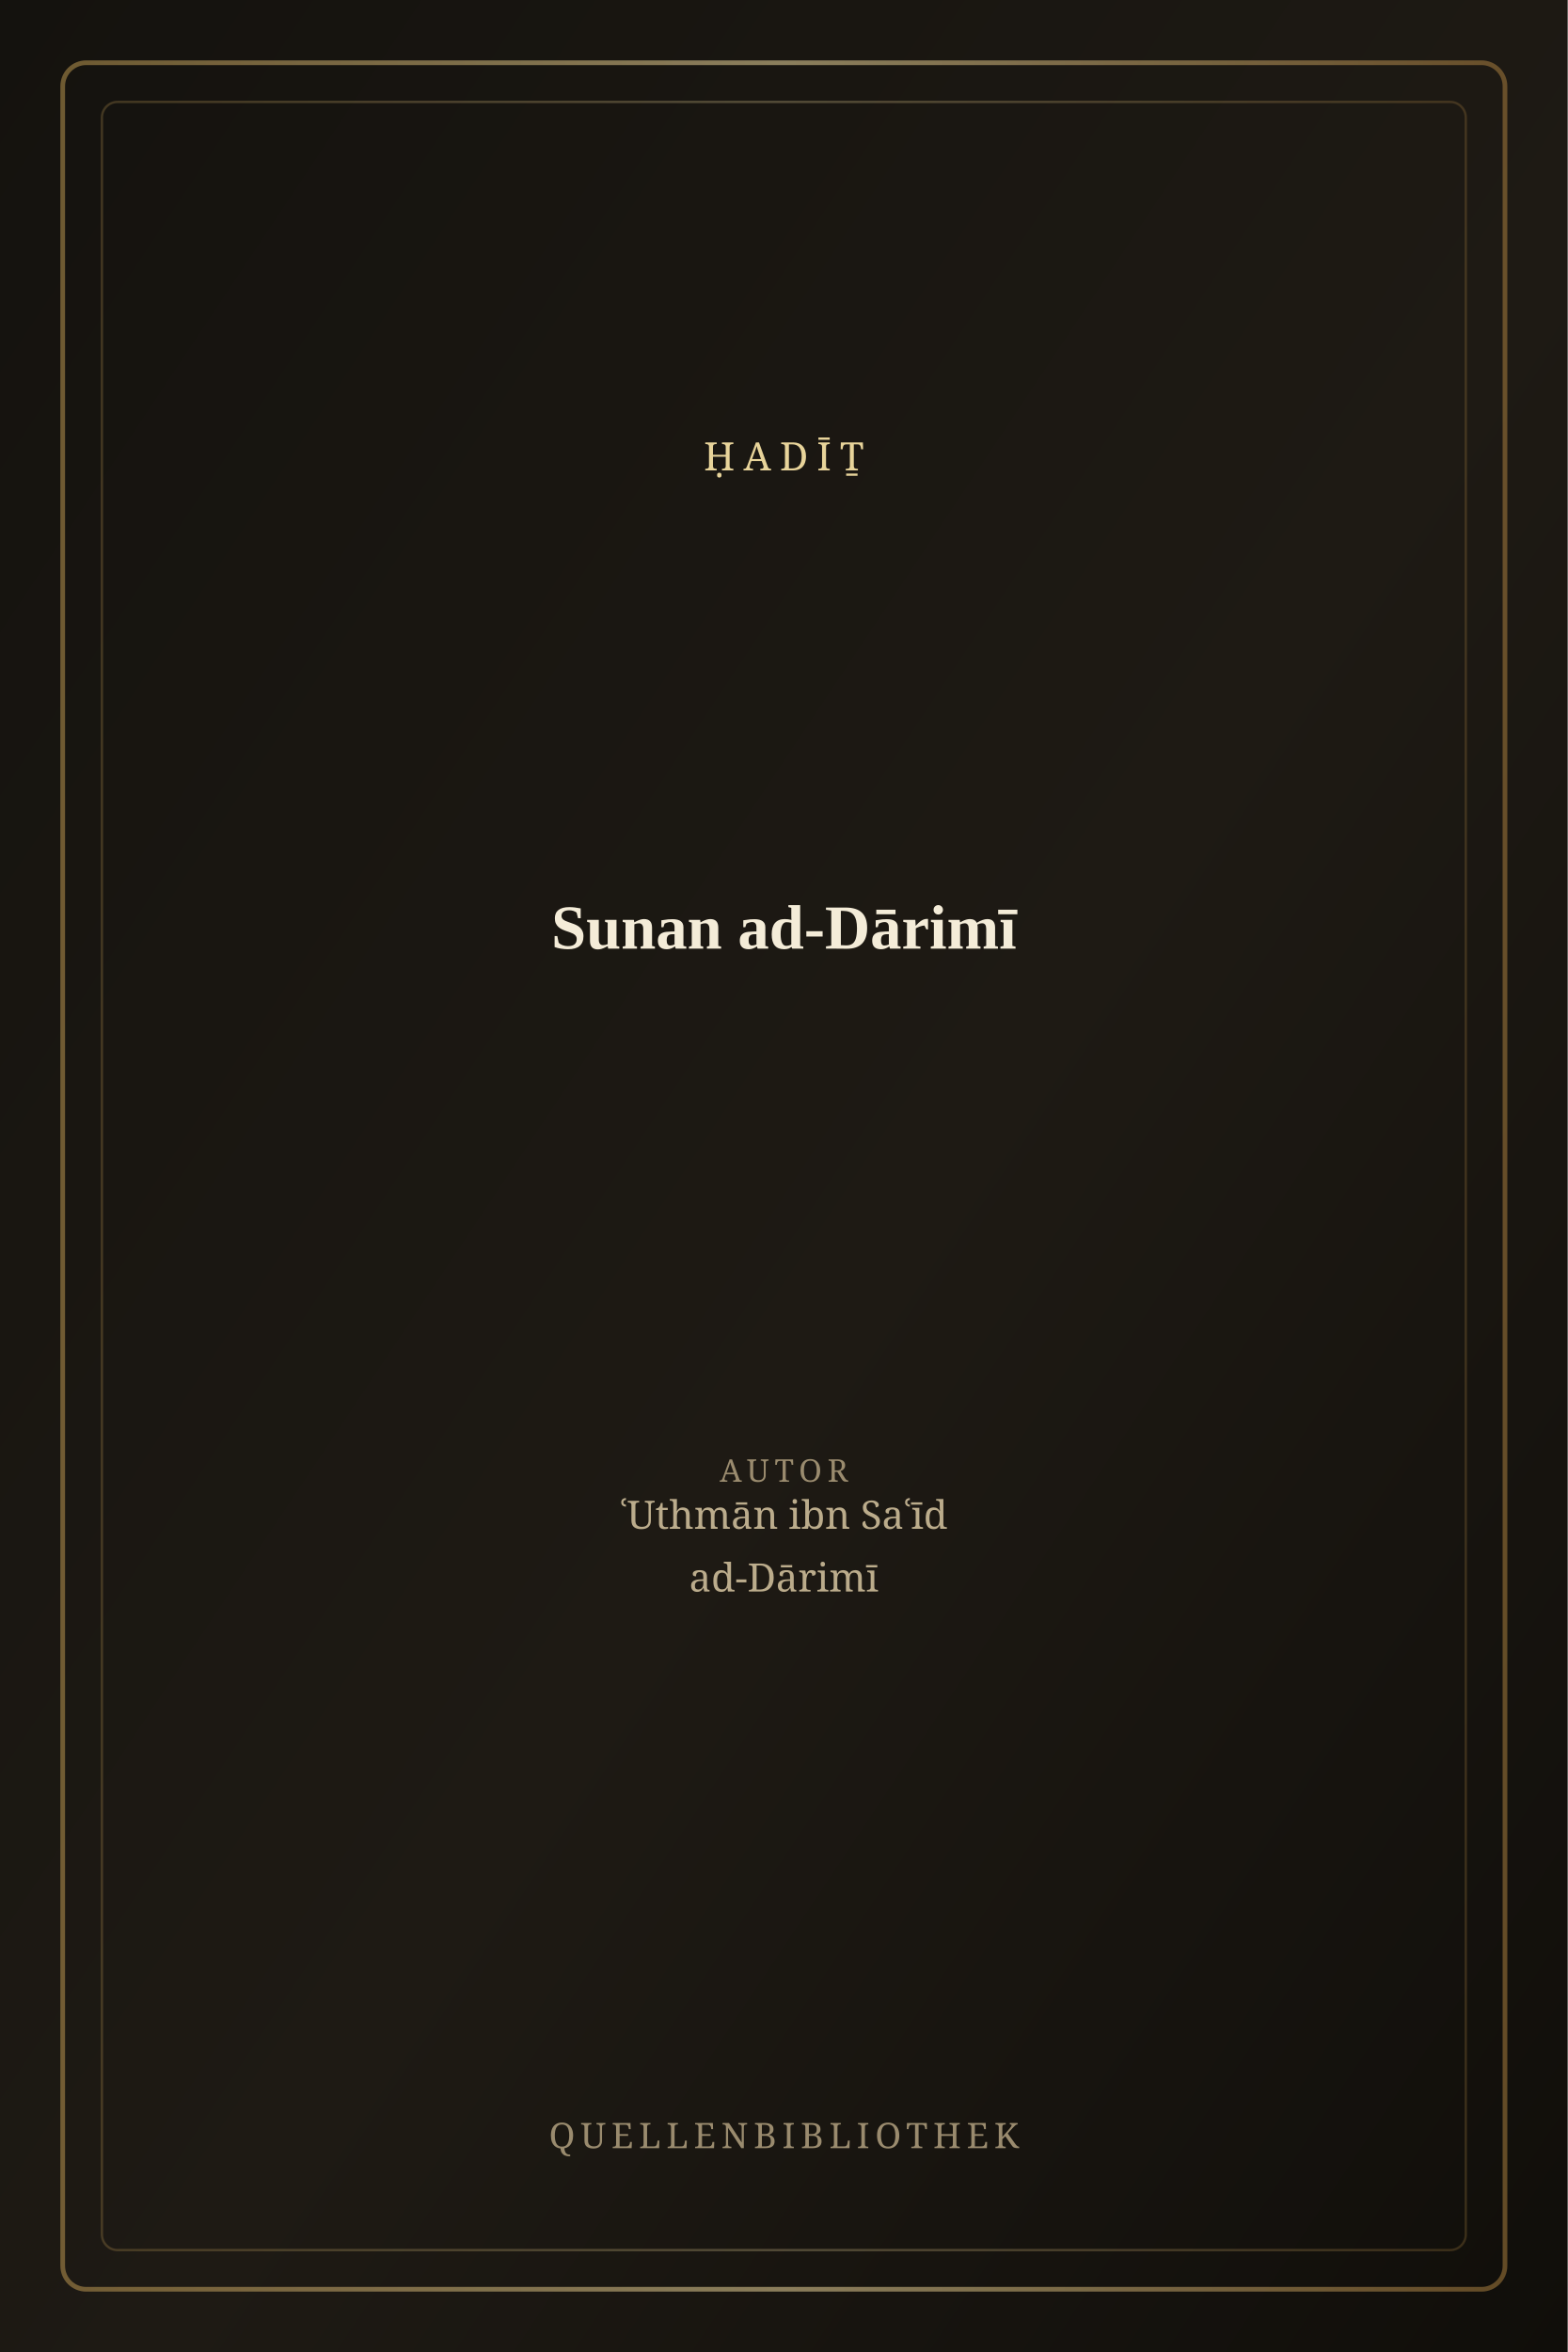
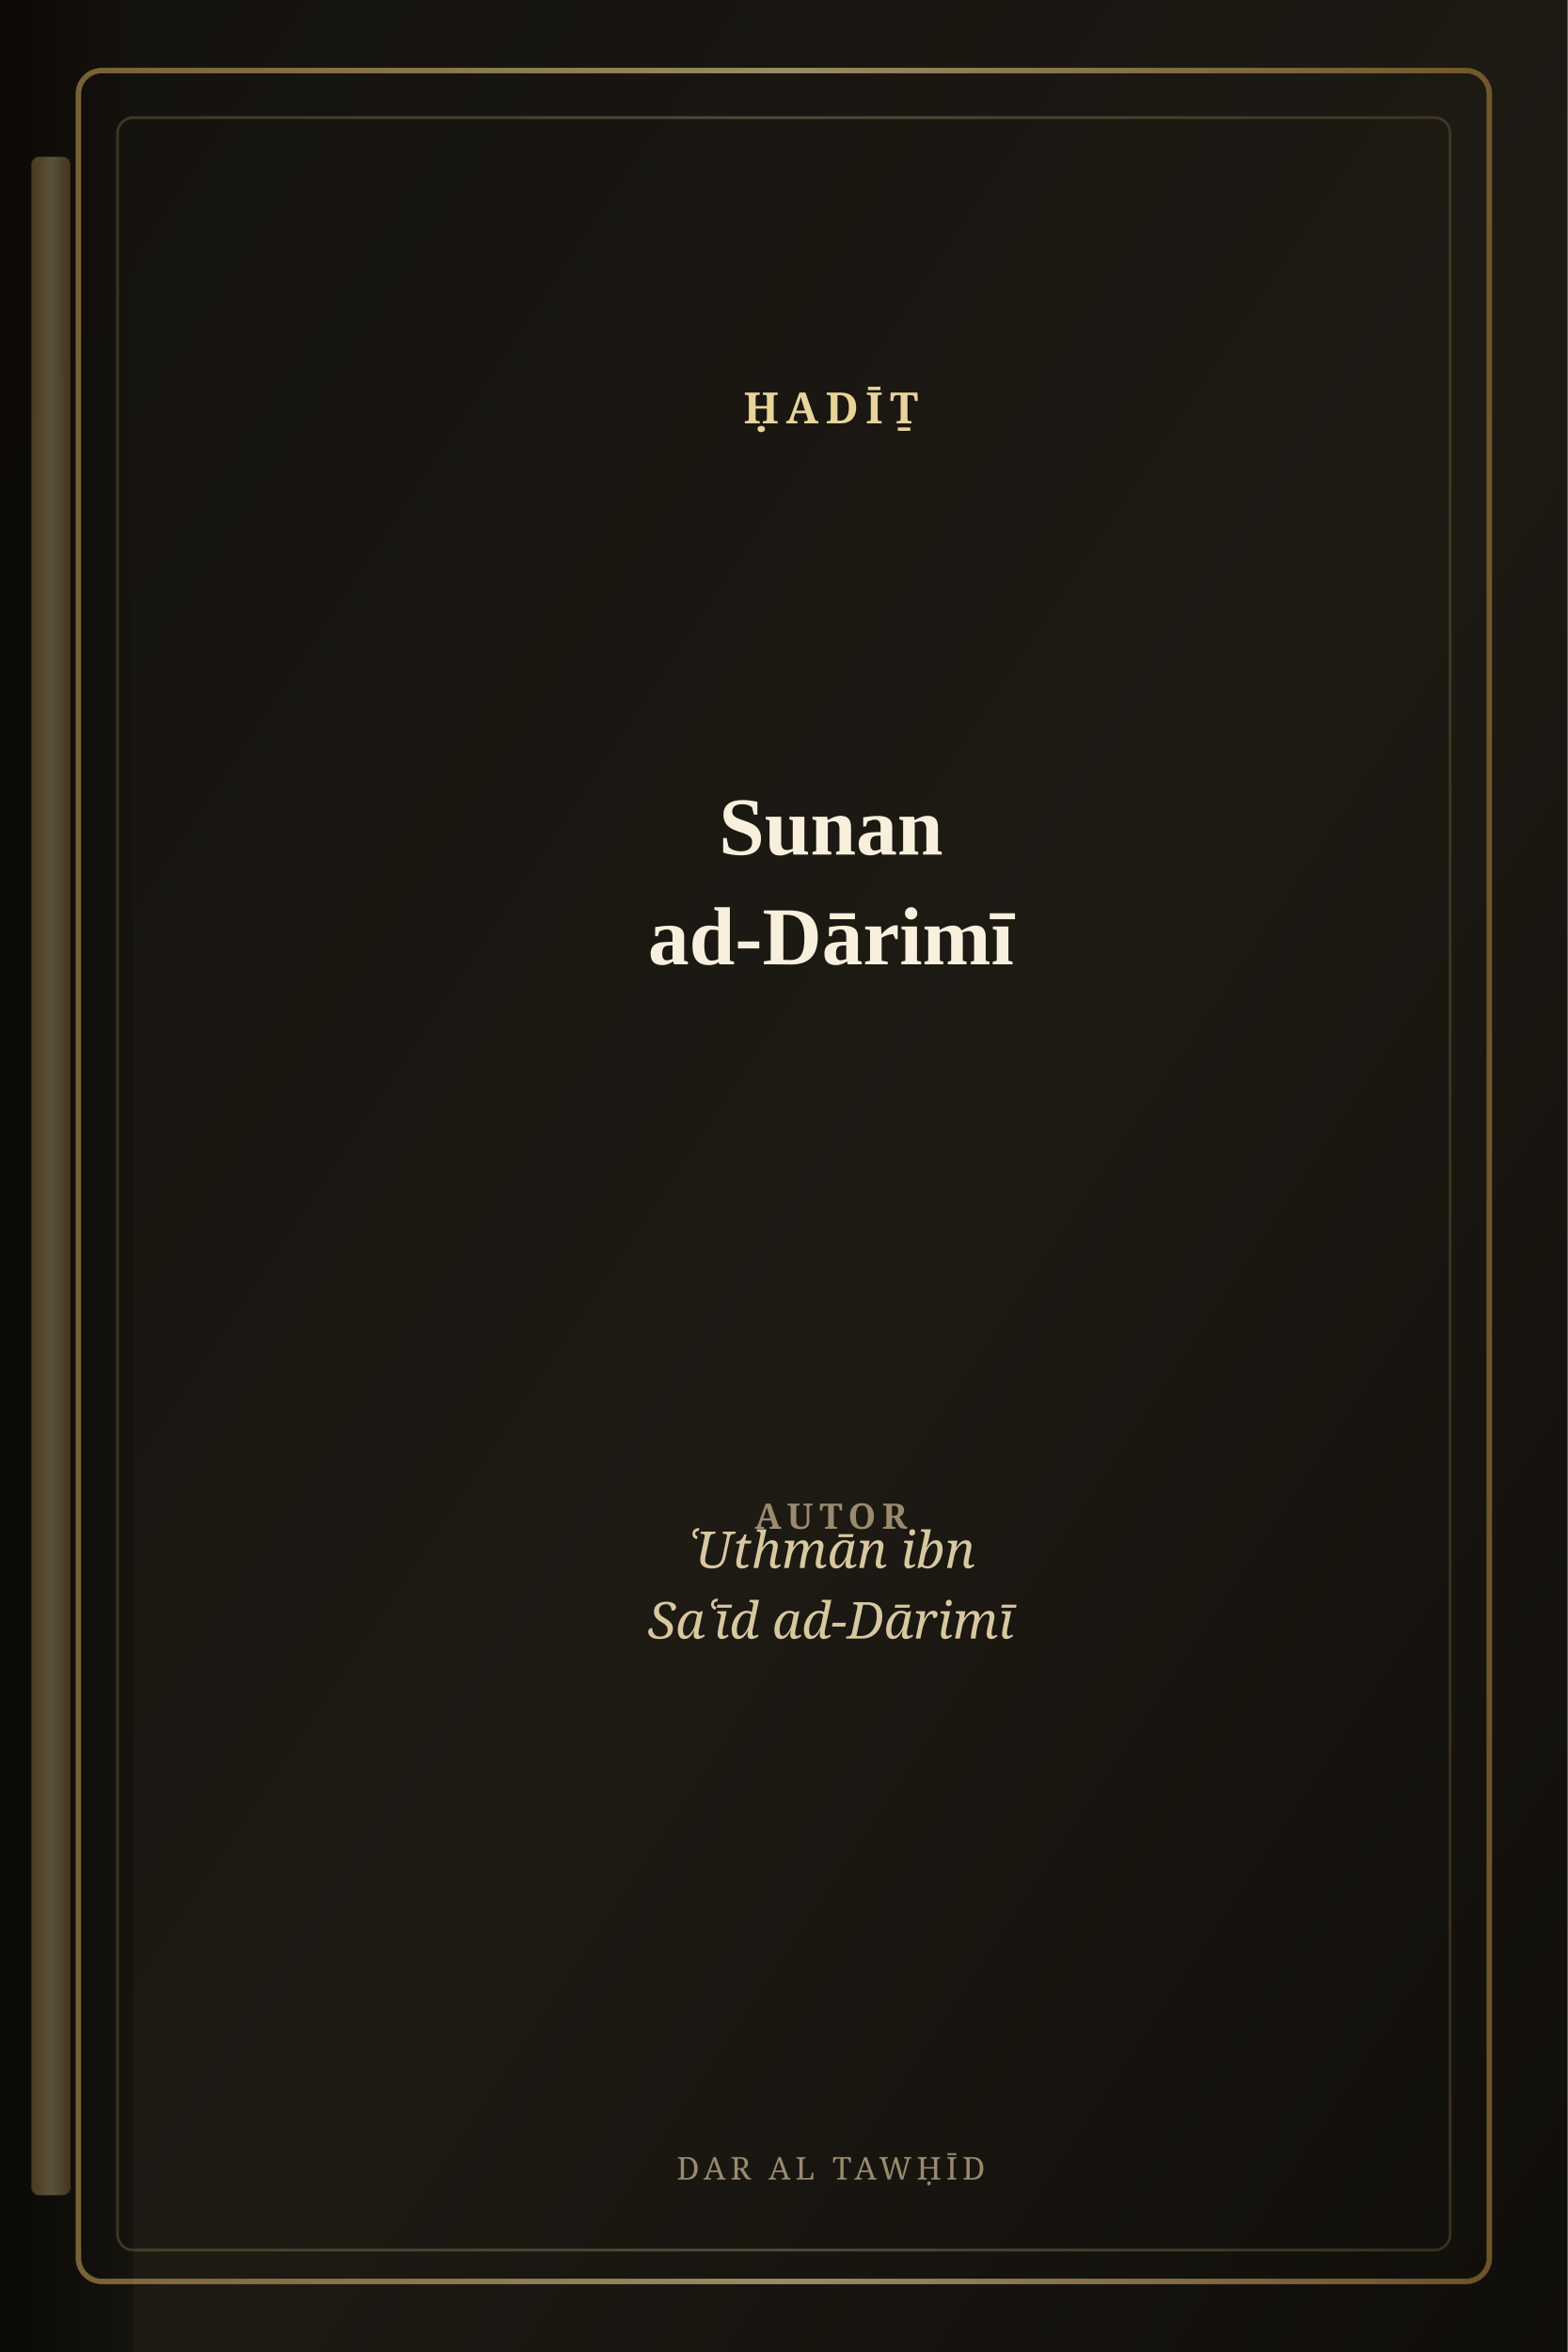
<svg xmlns="http://www.w3.org/2000/svg" viewBox="0 0 400 600" role="img" aria-label="Buchcover: Sunan ad-Dārimī">
  <defs>
    <linearGradient id="bg" x1="0%" y1="0%" x2="100%" y2="100%">
      <stop offset="0%" stop-color="#14120e" />
      <stop offset="55%" stop-color="#1e1a14" />
      <stop offset="100%" stop-color="#100e0a" />
    </linearGradient>
    <linearGradient id="gold" x1="0%" y1="0%" x2="100%" y2="0%">
      <stop offset="0%" stop-color="#b8944f" />
      <stop offset="50%" stop-color="#e8d49a" />
      <stop offset="100%" stop-color="#a67c3d" />
    </linearGradient>
+     <linearGradient id="spine" x1="0%" y1="0%" x2="100%" y2="0%">
+       <stop offset="0%" stop-color="#0a0806" />
+       <stop offset="100%" stop-color="#14120e" />
+     </linearGradient>
  </defs>
  <rect width="400" height="600" fill="url(#bg)" />
-   <rect x="16" y="16" width="368" height="568" rx="6" fill="none" stroke="url(#gold)" stroke-width="1.2" opacity="0.55" />
-   <rect x="26" y="26" width="348" height="548" rx="4" fill="none" stroke="url(#gold)" stroke-width="0.6" opacity="0.28" />
-   <text x="200" y="120" text-anchor="middle" fill="#e8d49a" font-family="Georgia,serif" font-size="10" letter-spacing="2.2">ḤADĪṮ</text>
-   <line x1="90" y1="136" x2="310" y2="136" stroke="url(#gold)" stroke-width="0.8" opacity="0.45" />
-   <text x="200" y="242" text-anchor="middle" fill="#f4ecd8" font-family="Georgia,'Times New Roman',serif" font-size="16" font-weight="600">Sunan ad-Dārimī</text>
-   <line x1="90" y1="360" x2="310" y2="360" stroke="url(#gold)" stroke-width="0.6" opacity="0.35" />
-   <text x="200" y="378" text-anchor="middle" fill="#9a8b6e" font-family="Georgia,serif" font-size="8" letter-spacing="1.4">AUTOR</text>
-   <text x="200" y="390" text-anchor="middle" fill="#c9b896" font-family="Georgia,serif" font-size="10" opacity="0.92">ʿUthmān ibn Saʿīd</text>
-   <text x="200" y="406" text-anchor="middle" fill="#c9b896" font-family="Georgia,serif" font-size="10" opacity="0.92">ad-Dārimī</text>
-   <text x="200" y="548" text-anchor="middle" fill="#9a8b6e" font-family="Georgia,serif" font-size="9" letter-spacing="1.4">QUELLENBIBLIOTHEK</text>
+   <rect x="0" y="0" width="34" height="600" fill="url(#spine)" opacity="0.92" />
+   <rect x="8" y="40" width="10" height="520" rx="2" fill="url(#gold)" opacity="0.35" />
+   <rect x="20" y="18" width="360" height="564" rx="6" fill="none" stroke="url(#gold)" stroke-width="1.4" opacity="0.62" />
+   <rect x="30" y="30" width="340" height="544" rx="4" fill="none" stroke="url(#gold)" stroke-width="0.7" opacity="0.28" />
+   <text x="212" y="108" text-anchor="middle" fill="#e8d49a" font-family="Georgia,serif" font-size="11" font-weight="700" letter-spacing="1.8">ḤADĪṮ</text>
+   <line x1="78" y1="124" x2="346" y2="124" stroke="url(#gold)" stroke-width="0.9" opacity="0.48" />
+   <text x="212" y="218" text-anchor="middle" fill="#f8f0dc" font-family="Georgia,'Times New Roman',serif" font-size="21" font-weight="700">Sunan</text>
+   <text x="212" y="246" text-anchor="middle" fill="#f8f0dc" font-family="Georgia,'Times New Roman',serif" font-size="21" font-weight="700">ad-Dārimī</text>
+   <line x1="78" y1="372" x2="346" y2="372" stroke="url(#gold)" stroke-width="0.7" opacity="0.38" />
+   <text x="212" y="390" text-anchor="middle" fill="#9a8b6e" font-family="Georgia,serif" font-size="9" font-weight="700" letter-spacing="1.6">AUTOR</text>
+   <text x="212" y="400" text-anchor="middle" fill="#d8c8a0" font-family="Georgia,serif" font-size="13" font-style="italic">ʿUthmān ibn</text>
+   <text x="212" y="418" text-anchor="middle" fill="#d8c8a0" font-family="Georgia,serif" font-size="13" font-style="italic">Saʿīd ad-Dārimī</text>
+   <text x="212" y="556" text-anchor="middle" fill="#9a8b6e" font-family="Georgia,serif" font-size="8" letter-spacing="1.2">DAR AL TAWḤĪD</text>
</svg>
